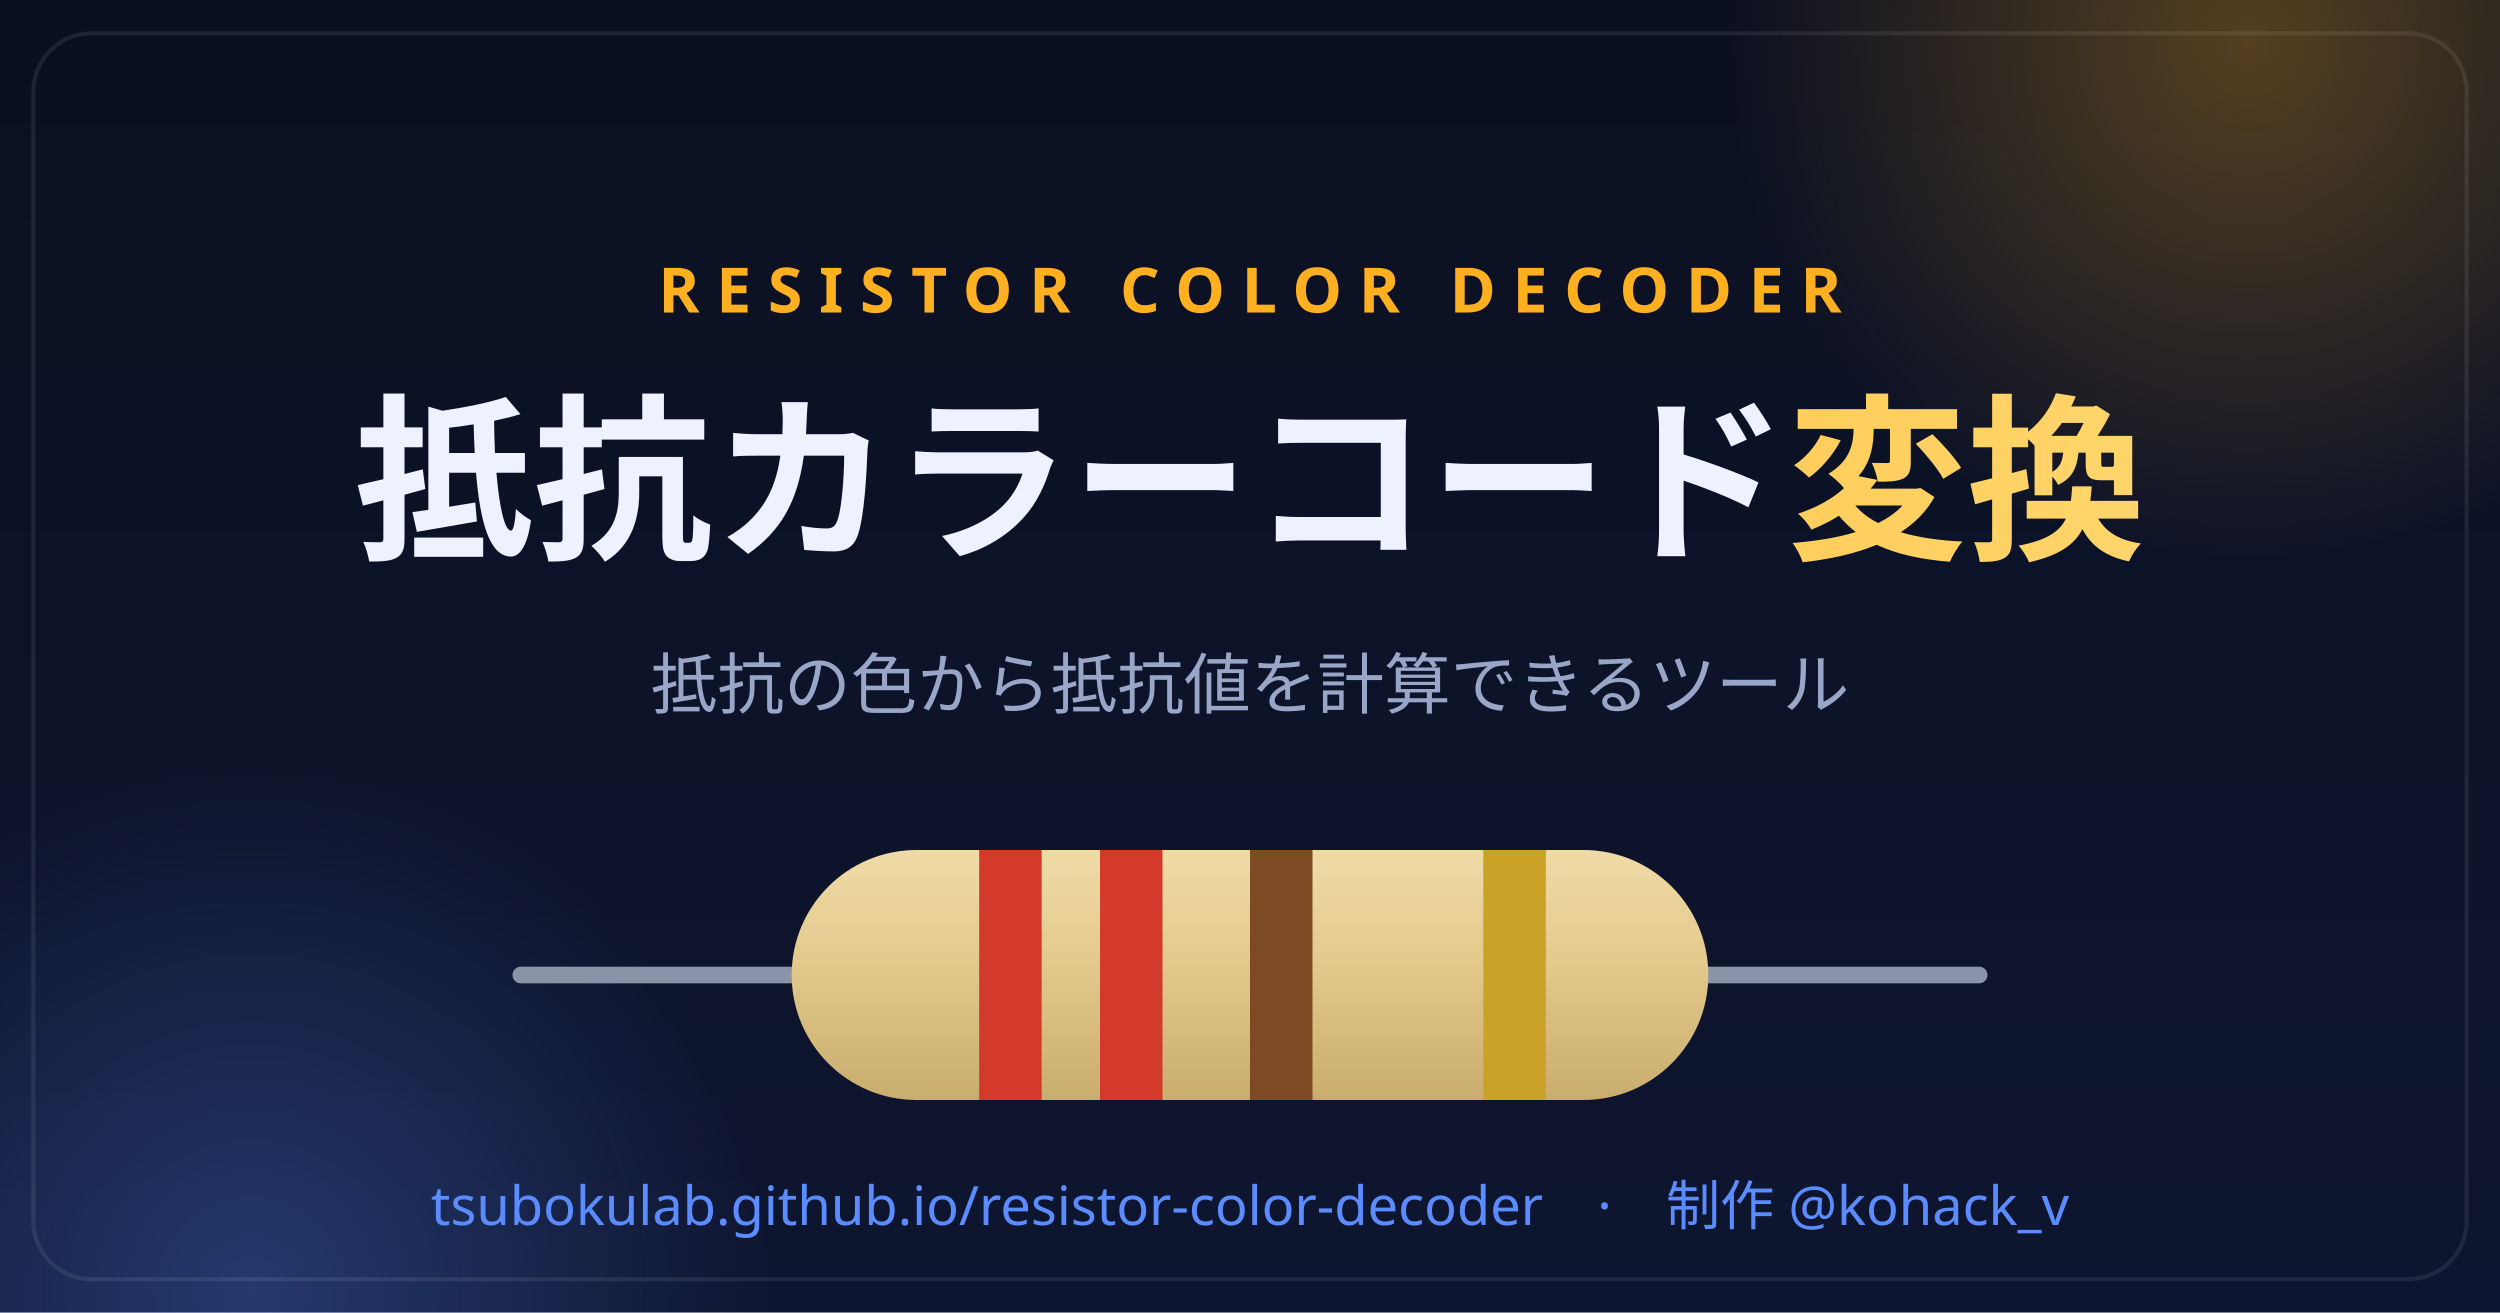
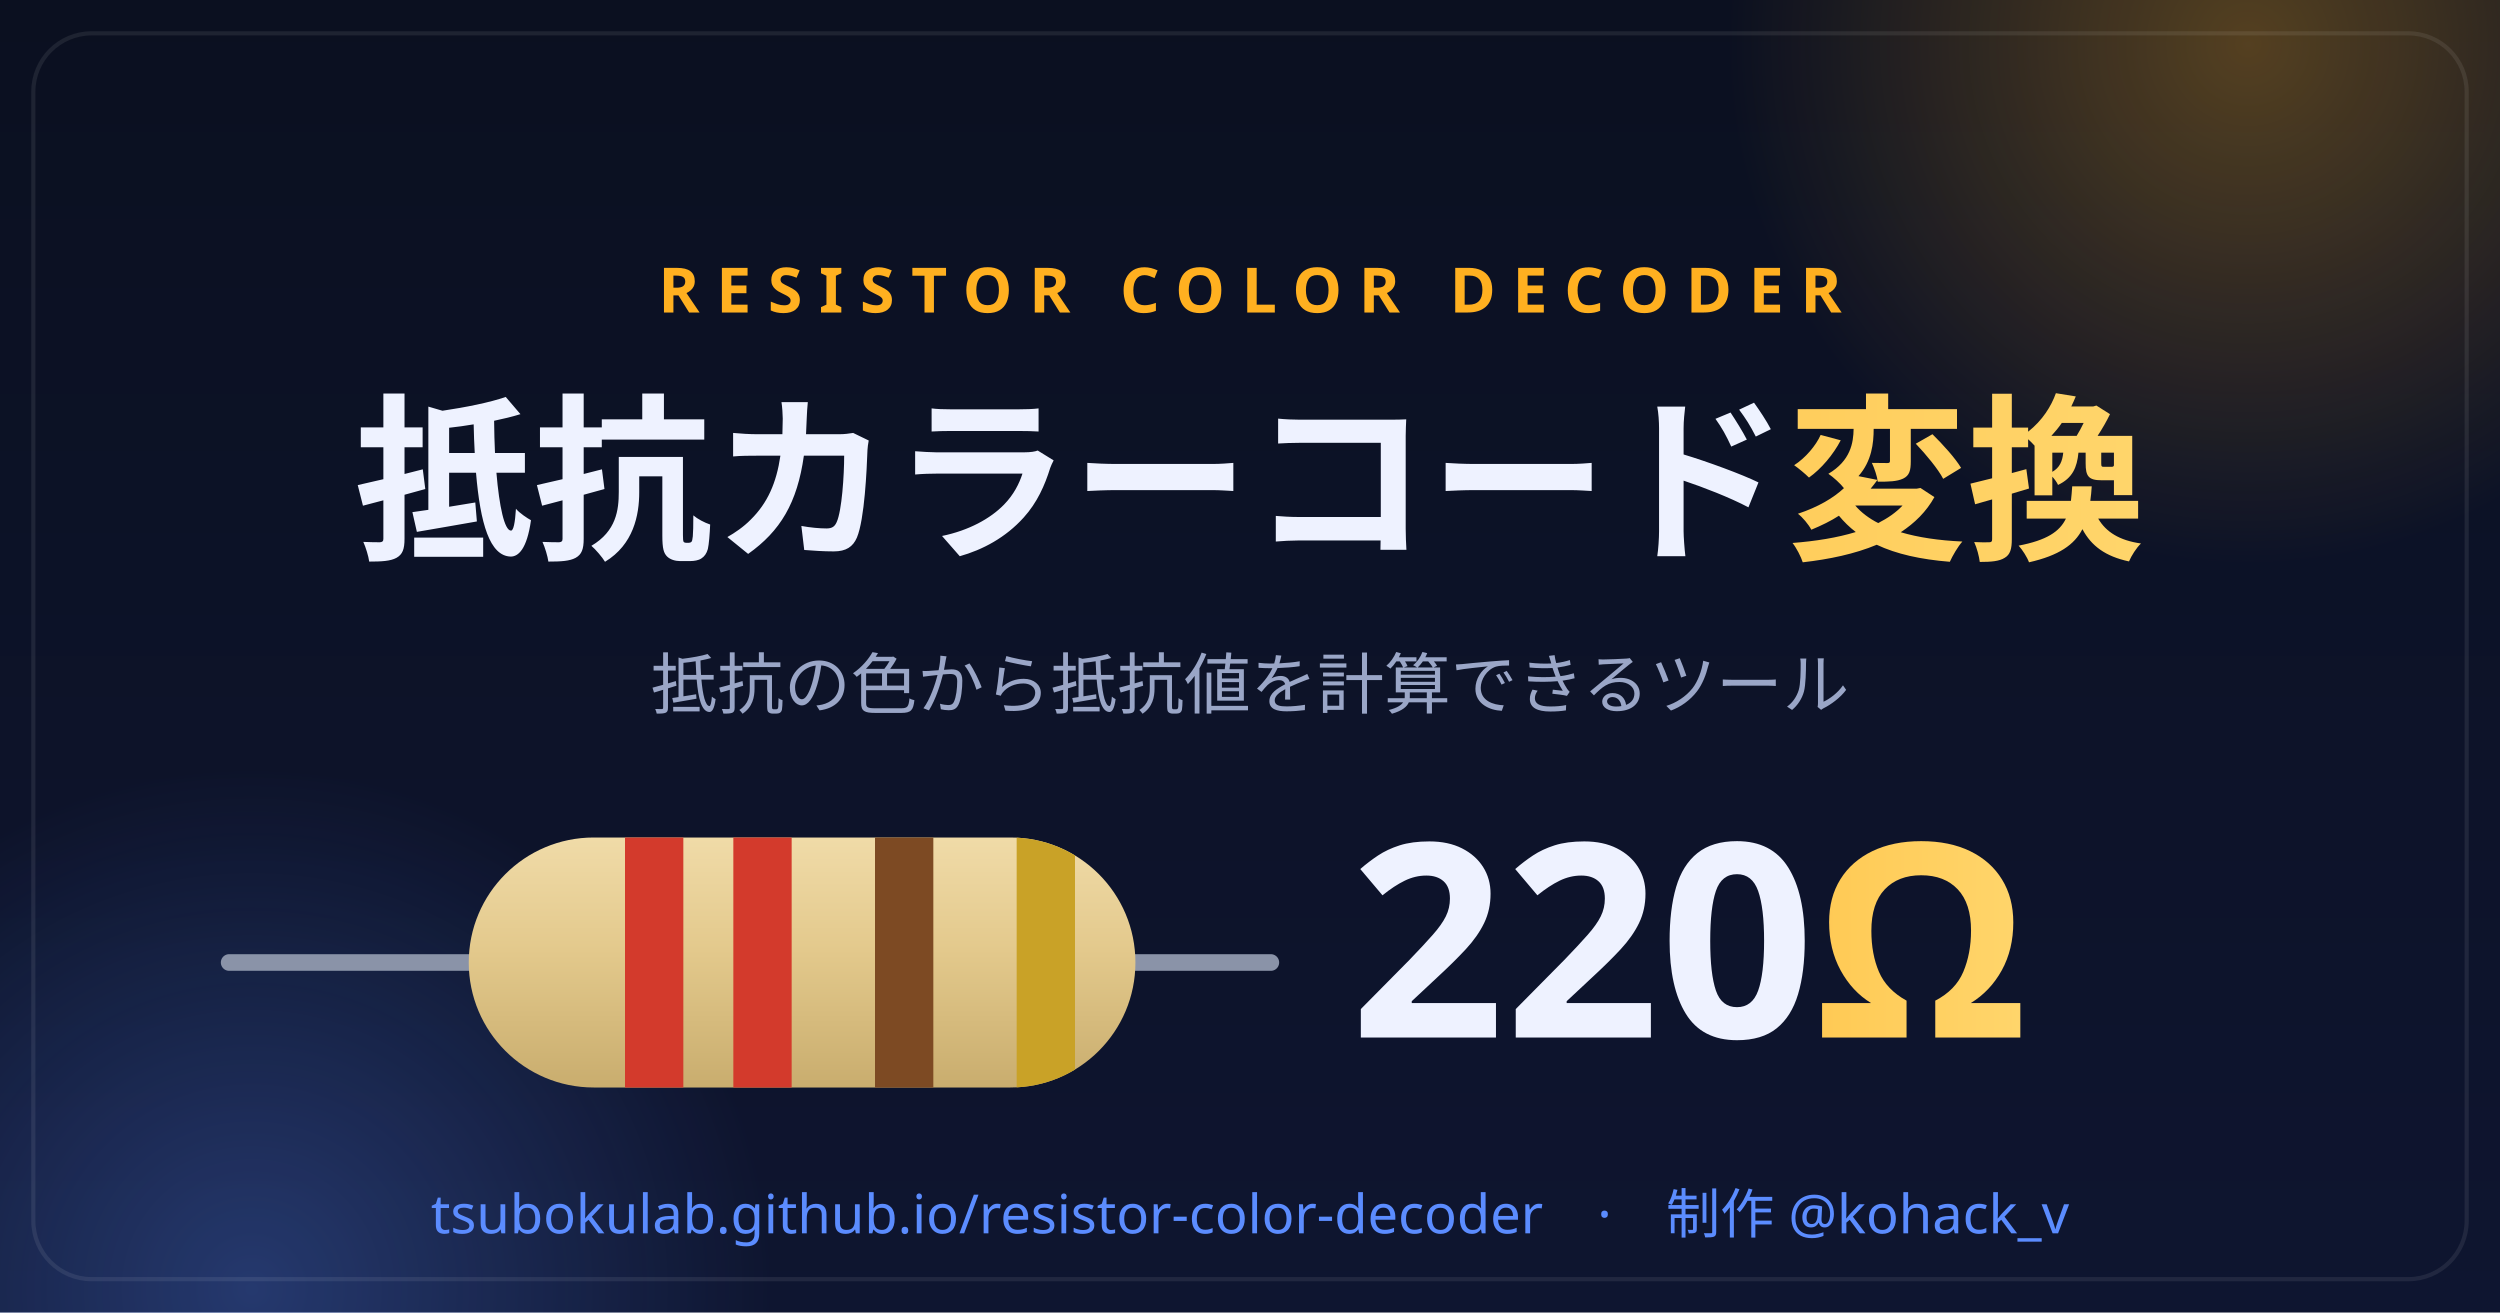
<svg xmlns="http://www.w3.org/2000/svg" width="1200" height="630" viewBox="0 0 1200 630" font-family="IPAGothic, sans-serif">
  <defs>
    <linearGradient id="bg" x1="0" y1="0" x2="0" y2="1">
      <stop offset="0" stop-color="#0b1020" />
      <stop offset="1" stop-color="#0e1530" />
    </linearGradient>
    <radialGradient id="g1" cx="50%" cy="50%" r="50%">
      <stop offset="0" stop-color="#ffb020" stop-opacity="0.30" />
      <stop offset="0.7" stop-color="#ffb020" stop-opacity="0" />
    </radialGradient>
    <radialGradient id="g2" cx="50%" cy="50%" r="50%">
      <stop offset="0" stop-color="#5b8cff" stop-opacity="0.30" />
      <stop offset="0.7" stop-color="#5b8cff" stop-opacity="0" />
    </radialGradient>
    <linearGradient id="bodyGrad" x1="0" y1="0" x2="0" y2="1">
      <stop offset="0" stop-color="#f0dba8" />
      <stop offset="0.45" stop-color="#e3c98c" />
      <stop offset="1" stop-color="#c9ad6e" />
    </linearGradient>
    <linearGradient id="accentText" x1="0" y1="0" x2="1" y2="0">
      <stop offset="0" stop-color="#ffb020" />
      <stop offset="1" stop-color="#ffd56b" />
    </linearGradient>
    <clipPath id="bodyClip">
-       <rect x="380" y="408" width="440" height="120" rx="60" ry="60" />
+       <rect x="225" y="402" width="320" height="120" rx="60" ry="60" />
    </clipPath>
  </defs>
  <rect width="1200" height="630" fill="url(#bg)" />
  <circle cx="1080" cy="20" r="360" fill="url(#g1)" />
  <circle cx="120" cy="620" r="360" fill="url(#g2)" />
  <rect x="16" y="16" width="1168" height="598" rx="28" fill="none" stroke="#ffffff" stroke-opacity="0.08" stroke-width="2" />
  <text x="600" y="150" text-anchor="middle" fill="#ffb020" font-size="30" font-weight="bold" letter-spacing="8">RESISTOR COLOR DECODER</text>
  <text x="600" y="262" text-anchor="middle" fill="#eef2ff" font-size="86" font-weight="bold">抵抗カラーコード<tspan fill="url(#accentText)">変換</tspan>
  </text>
  <text x="600" y="340" text-anchor="middle" fill="#9aa6c7" font-size="32">抵抗の色から抵抗値を計算できるツール</text>
  <g>
-     <line x1="250" y1="468" x2="400" y2="468" stroke="#8a93a8" stroke-width="8" stroke-linecap="round" />
-     <line x1="800" y1="468" x2="950" y2="468" stroke="#8a93a8" stroke-width="8" stroke-linecap="round" />
-     <rect x="380" y="408" width="440" height="120" rx="60" ry="60" fill="url(#bodyGrad)" />
+     <line x1="110" y1="462" x2="245" y2="462" stroke="#8a93a8" stroke-width="8" stroke-linecap="round" />
+     <line x1="525" y1="462" x2="610" y2="462" stroke="#8a93a8" stroke-width="8" stroke-linecap="round" />
+     <rect x="225" y="402" width="320" height="120" rx="60" ry="60" fill="url(#bodyGrad)" />
    <g clip-path="url(#bodyClip)">
-       <rect x="470" y="400" width="30" height="136" fill="#d33a2c" />
-       <rect x="528" y="400" width="30" height="136" fill="#d33a2c" />
-       <rect x="600" y="400" width="30" height="136" fill="#7d4a23" />
-       <rect x="712" y="400" width="30" height="136" fill="#c9a227" />
+       <rect x="300" y="394" width="28" height="136" fill="#d33a2c" />
+       <rect x="352" y="394" width="28" height="136" fill="#d33a2c" />
+       <rect x="420" y="394" width="28" height="136" fill="#7d4a23" />
+       <rect x="488" y="394" width="28" height="136" fill="#c9a227" />
    </g>
+     <text x="648" y="498" text-anchor="start" fill="#eef2ff" font-size="130" font-weight="bold">220<tspan fill="url(#accentText)"> Ω</tspan>
+     </text>
  </g>
-   <text x="600" y="588" text-anchor="middle" fill="#5b8cff" font-size="26">tsubokulab.github.io/resistor-color-decoder　·　制作 @kohack_v</text>
+   <text x="600" y="592" text-anchor="middle" fill="#5b8cff" font-size="26">tsubokulab.github.io/resistor-color-decoder　·　制作 @kohack_v</text>
</svg>
